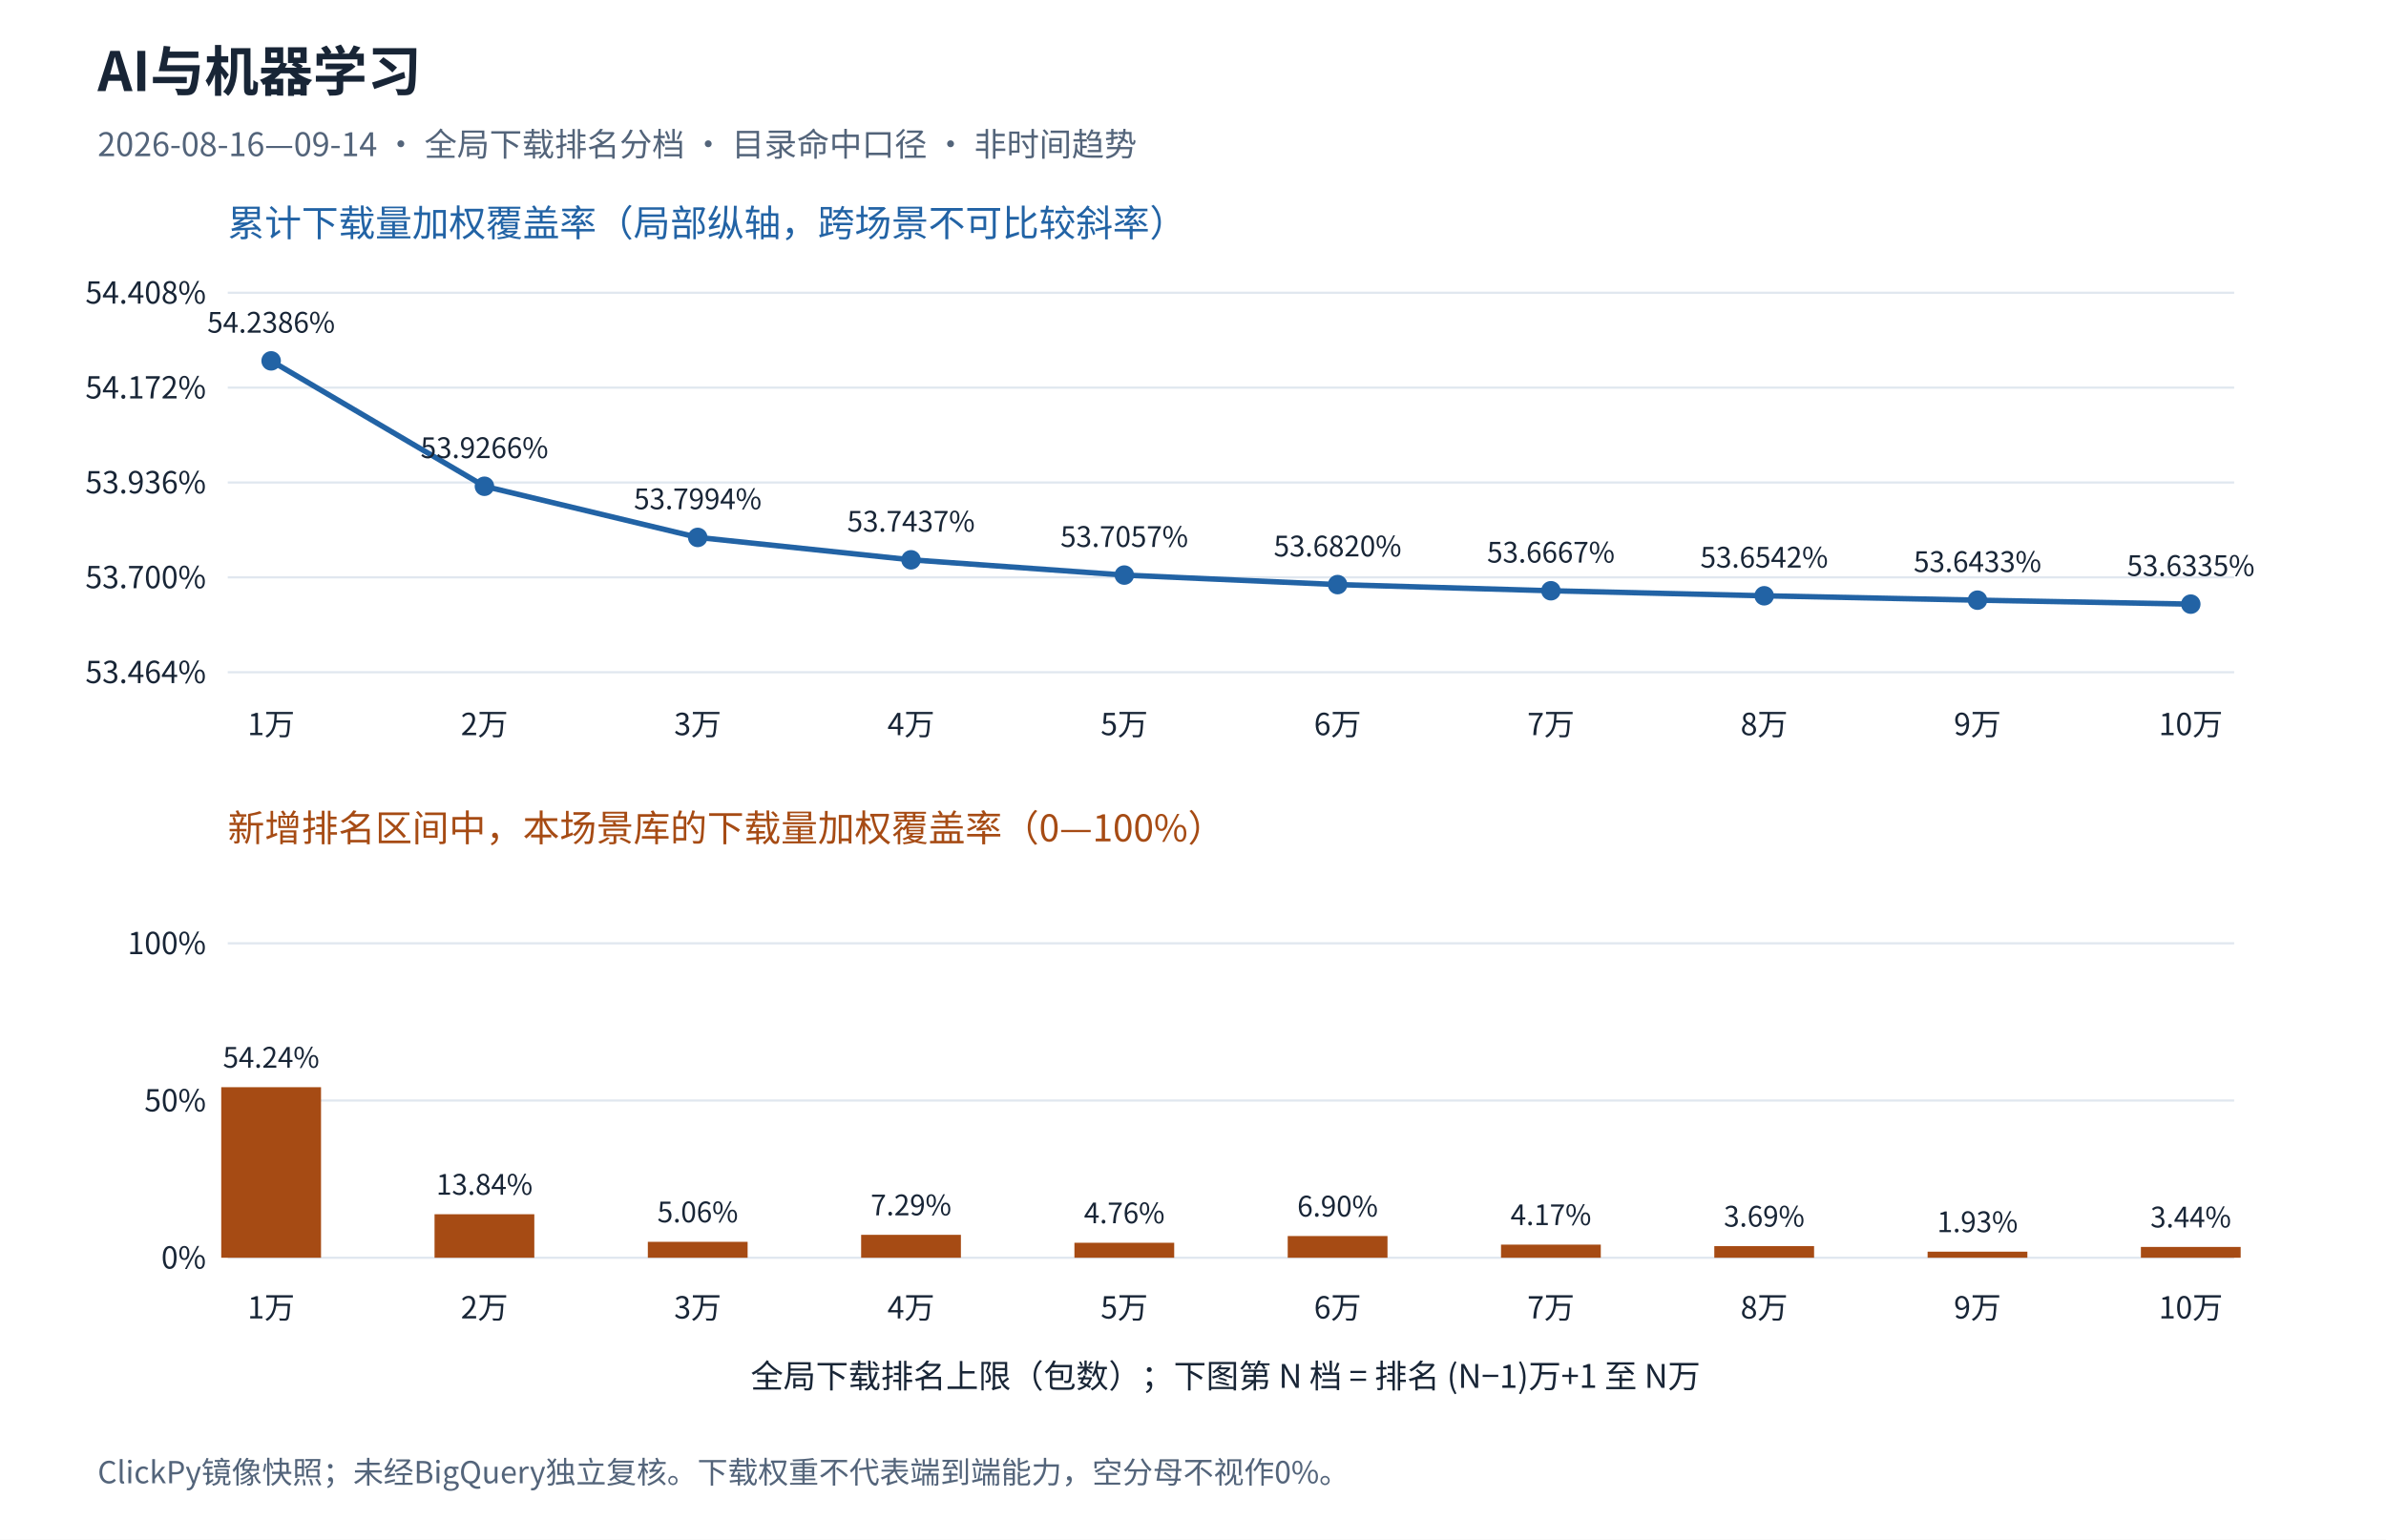
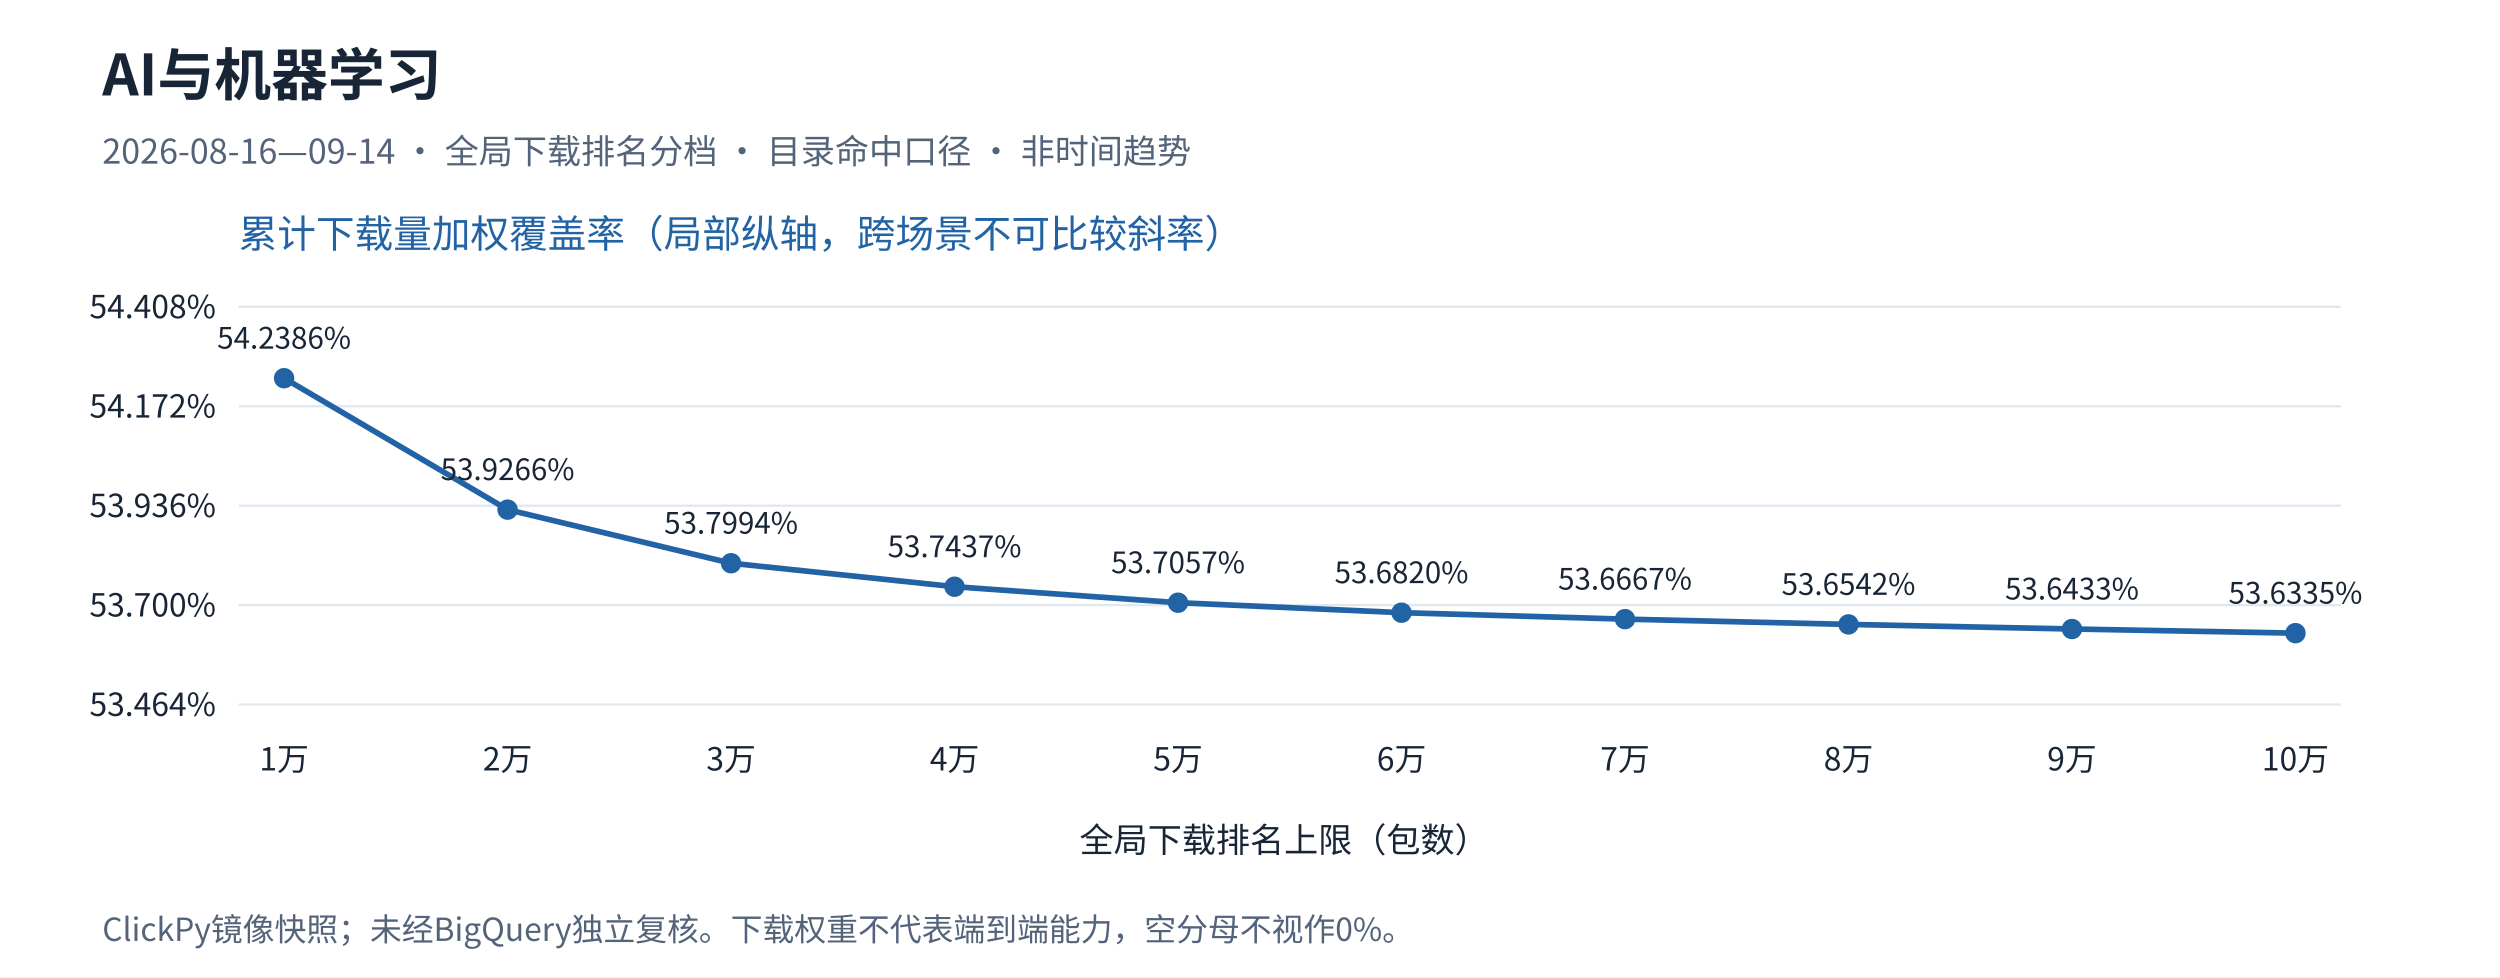
- <svg xmlns="http://www.w3.org/2000/svg" width="1100" height="710" viewBox="0 0 1100 710" role="img" aria-labelledby="title desc">
-   <rect width="1100" height="710" fill="white" />
+ <svg xmlns="http://www.w3.org/2000/svg" width="1100" height="430" viewBox="0 0 1100 430" role="img" aria-labelledby="title desc">
+   <rect width="1100" height="430" fill="white" />
  <g font-family="Microsoft YaHei, Noto Sans CJK SC, sans-serif" fill="#182536">
    <text x="45" y="42" font-size="25" font-weight="700">AI与机器学习</text>
    <text x="45" y="72" font-size="15" fill="#53647a">2026-08-16—09-14 · 全局下载排名分档 · 目录命中口径 · 非时间趋势</text>
    <text x="105" y="109" font-size="17" fill="#2263a5">累计下载量加权覆盖率（局部纵轴，跨场景不可比较斜率）</text>
    <path d="M105,310H1030" stroke="#e0e7ef" />
    <text x="95" y="315" text-anchor="end" font-size="14">53.464%</text>
    <path d="M105,266.25H1030" stroke="#e0e7ef" />
    <text x="95" y="271.25" text-anchor="end" font-size="14">53.700%</text>
    <path d="M105,222.5H1030" stroke="#e0e7ef" />
    <text x="95" y="227.5" text-anchor="end" font-size="14">53.936%</text>
    <path d="M105,178.75H1030" stroke="#e0e7ef" />
    <text x="95" y="183.75" text-anchor="end" font-size="14">54.172%</text>
    <path d="M105,135H1030" stroke="#e0e7ef" />
    <text x="95" y="140" text-anchor="end" font-size="14">54.408%</text>
    <polyline points="125,166.41 223.333,224.238 321.667,247.823 420,258.158 518.333,265.194 616.667,269.583 715,272.422 813.333,274.742 911.667,276.762 1010,278.59" fill="none" stroke="#2263a5" stroke-width="2.5" />
    <circle cx="125" cy="166.41" r="4.5" fill="#2263a5" />
    <text x="125" y="153.41" text-anchor="middle" font-size="13">54.2386%</text>
    <circle cx="223.333" cy="224.238" r="4.5" fill="#2263a5" />
    <text x="223.333" y="211.238" text-anchor="middle" font-size="13">53.9266%</text>
    <circle cx="321.667" cy="247.823" r="4.5" fill="#2263a5" />
    <text x="321.667" y="234.823" text-anchor="middle" font-size="13">53.7994%</text>
    <circle cx="420" cy="258.158" r="4.5" fill="#2263a5" />
    <text x="420" y="245.158" text-anchor="middle" font-size="13">53.7437%</text>
    <circle cx="518.333" cy="265.194" r="4.5" fill="#2263a5" />
    <text x="518.333" y="252.194" text-anchor="middle" font-size="13">53.7057%</text>
    <circle cx="616.667" cy="269.583" r="4.5" fill="#2263a5" />
    <text x="616.667" y="256.583" text-anchor="middle" font-size="13">53.6820%</text>
    <circle cx="715" cy="272.422" r="4.5" fill="#2263a5" />
    <text x="715" y="259.422" text-anchor="middle" font-size="13">53.6667%</text>
    <circle cx="813.333" cy="274.742" r="4.5" fill="#2263a5" />
    <text x="813.333" y="261.742" text-anchor="middle" font-size="13">53.6542%</text>
    <circle cx="911.667" cy="276.762" r="4.5" fill="#2263a5" />
    <text x="911.667" y="263.762" text-anchor="middle" font-size="13">53.6433%</text>
    <circle cx="1010" cy="278.59" r="4.5" fill="#2263a5" />
    <text x="1010" y="265.59" text-anchor="middle" font-size="13">53.6335%</text>
-     <text x="105" y="388" font-size="17" fill="#a64b14">新增排名区间中，本场景库的下载量加权覆盖率（0—100%）</text>
-     <path d="M105,580H1030" stroke="#e0e7ef" />
-     <text x="95" y="585" text-anchor="end" font-size="14">0%</text>
-     <path d="M105,507.5H1030" stroke="#e0e7ef" />
-     <text x="95" y="512.5" text-anchor="end" font-size="14">50%</text>
-     <path d="M105,435H1030" stroke="#e0e7ef" />
-     <text x="95" y="440" text-anchor="end" font-size="14">100%</text>
-     <rect x="102" y="501.354" width="46" height="78.646" fill="#a64b14" />
-     <text x="125" y="492.354" text-anchor="middle" font-size="13">54.24%</text>
-     <text x="125" y="608" text-anchor="middle" font-size="14">1万</text>
    <text x="125" y="339" text-anchor="middle" font-size="14">1万</text>
-     <rect x="200.333" y="559.938" width="46" height="20.062" fill="#a64b14" />
-     <text x="223.333" y="550.938" text-anchor="middle" font-size="13">13.84%</text>
-     <text x="223.333" y="608" text-anchor="middle" font-size="14">2万</text>
    <text x="223.333" y="339" text-anchor="middle" font-size="14">2万</text>
-     <rect x="298.667" y="572.656" width="46" height="7.344" fill="#a64b14" />
-     <text x="321.667" y="563.656" text-anchor="middle" font-size="13">5.06%</text>
-     <text x="321.667" y="608" text-anchor="middle" font-size="14">3万</text>
    <text x="321.667" y="339" text-anchor="middle" font-size="14">3万</text>
-     <rect x="397" y="569.428" width="46" height="10.572" fill="#a64b14" />
-     <text x="420" y="560.428" text-anchor="middle" font-size="13">7.29%</text>
-     <text x="420" y="608" text-anchor="middle" font-size="14">4万</text>
    <text x="420" y="339" text-anchor="middle" font-size="14">4万</text>
-     <rect x="495.333" y="573.092" width="46" height="6.908" fill="#a64b14" />
-     <text x="518.333" y="564.092" text-anchor="middle" font-size="13">4.76%</text>
-     <text x="518.333" y="608" text-anchor="middle" font-size="14">5万</text>
    <text x="518.333" y="339" text-anchor="middle" font-size="14">5万</text>
-     <rect x="593.667" y="569.989" width="46" height="10.011" fill="#a64b14" />
-     <text x="616.667" y="560.989" text-anchor="middle" font-size="13">6.90%</text>
-     <text x="616.667" y="608" text-anchor="middle" font-size="14">6万</text>
    <text x="616.667" y="339" text-anchor="middle" font-size="14">6万</text>
-     <rect x="692" y="573.946" width="46" height="6.054" fill="#a64b14" />
-     <text x="715" y="564.946" text-anchor="middle" font-size="13">4.17%</text>
-     <text x="715" y="608" text-anchor="middle" font-size="14">7万</text>
    <text x="715" y="339" text-anchor="middle" font-size="14">7万</text>
-     <rect x="790.333" y="574.645" width="46" height="5.355" fill="#a64b14" />
-     <text x="813.333" y="565.645" text-anchor="middle" font-size="13">3.69%</text>
-     <text x="813.333" y="608" text-anchor="middle" font-size="14">8万</text>
    <text x="813.333" y="339" text-anchor="middle" font-size="14">8万</text>
-     <rect x="888.667" y="577.197" width="46" height="2.803" fill="#a64b14" />
-     <text x="911.667" y="568.197" text-anchor="middle" font-size="13">1.93%</text>
-     <text x="911.667" y="608" text-anchor="middle" font-size="14">9万</text>
    <text x="911.667" y="339" text-anchor="middle" font-size="14">9万</text>
-     <rect x="987" y="575.015" width="46" height="4.985" fill="#a64b14" />
-     <text x="1010" y="566.015" text-anchor="middle" font-size="13">3.44%</text>
-     <text x="1010" y="608" text-anchor="middle" font-size="14">10万</text>
    <text x="1010" y="339" text-anchor="middle" font-size="14">10万</text>
-     <text x="565" y="640" text-anchor="middle" font-size="15">全局下载排名上限（包数）；下图第 N 档 = 排名 (N−1)万+1 至 N万</text>
-     <text x="45" y="684" font-size="14" fill="#53647a">ClickPy镜像快照；未经BigQuery独立复核。下载权重不代表端到端能力，空分母不视作0%。</text>
+     <text x="565" y="375" text-anchor="middle" font-size="15">全局下载排名上限（包数）</text>
+     <text x="45" y="414" font-size="14" fill="#53647a">ClickPy镜像快照；未经BigQuery独立复核。下载权重不代表端到端能力，空分母不视作0%。</text>
  </g>
</svg>
